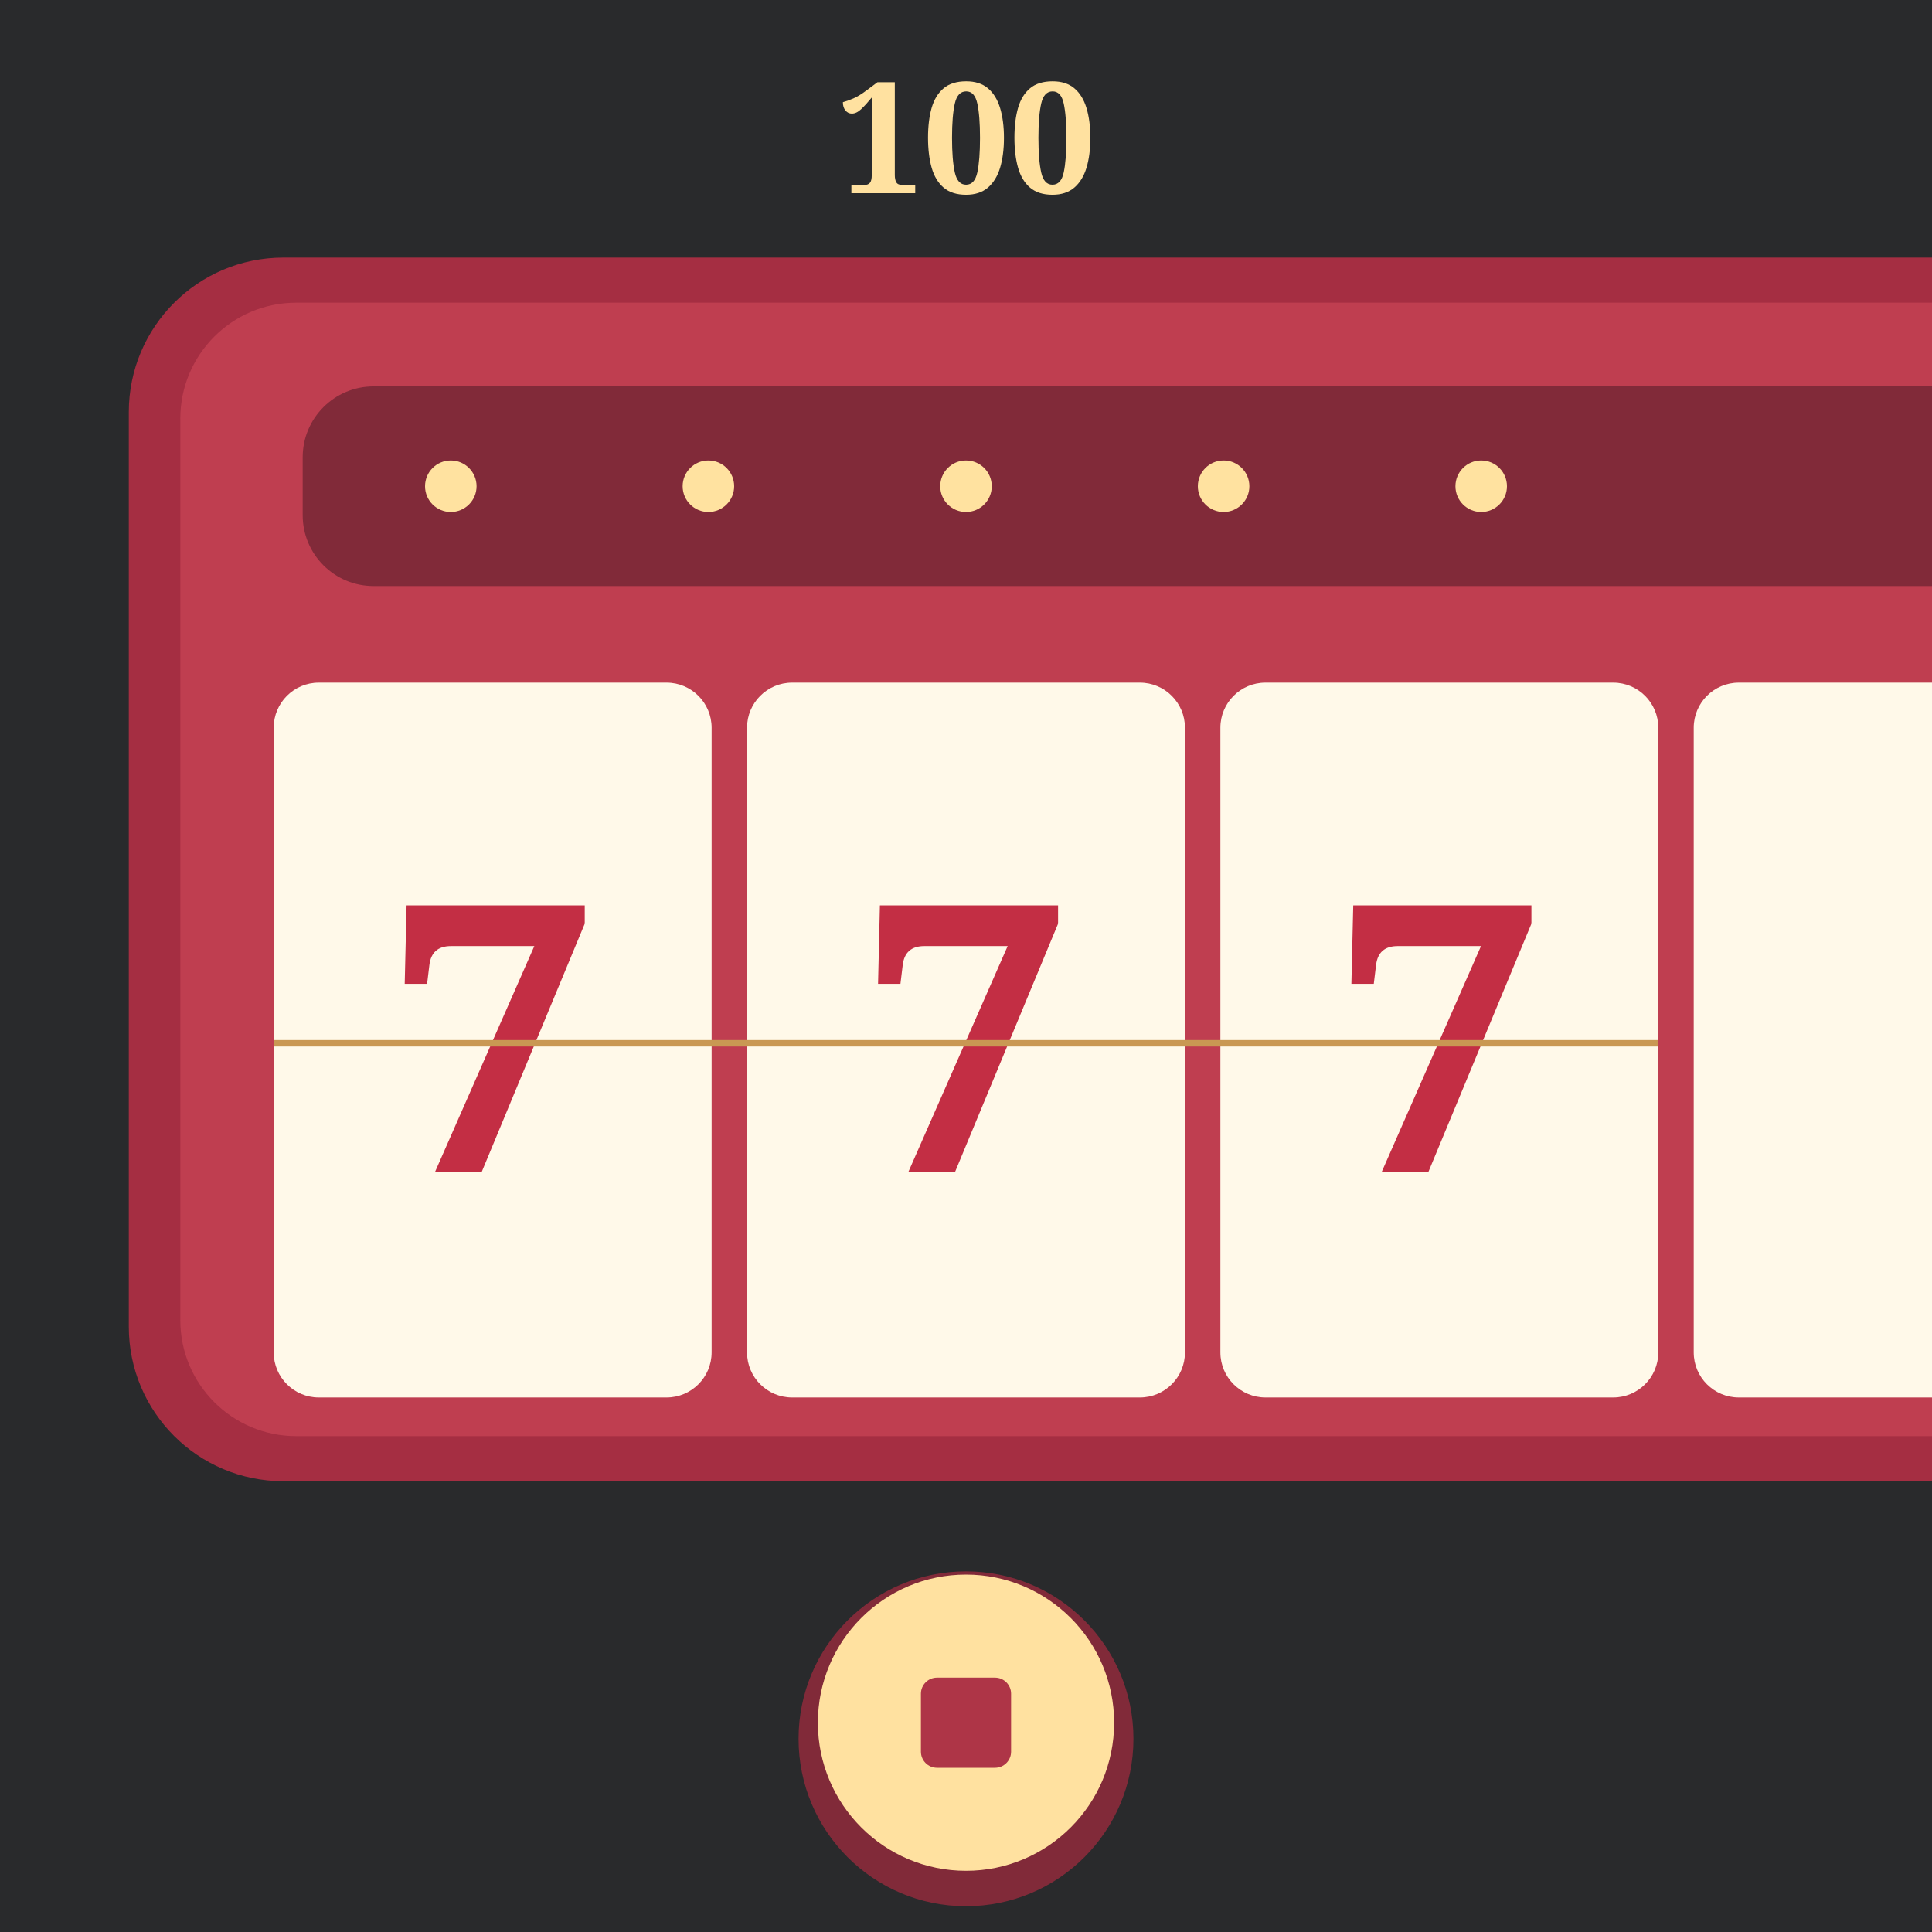
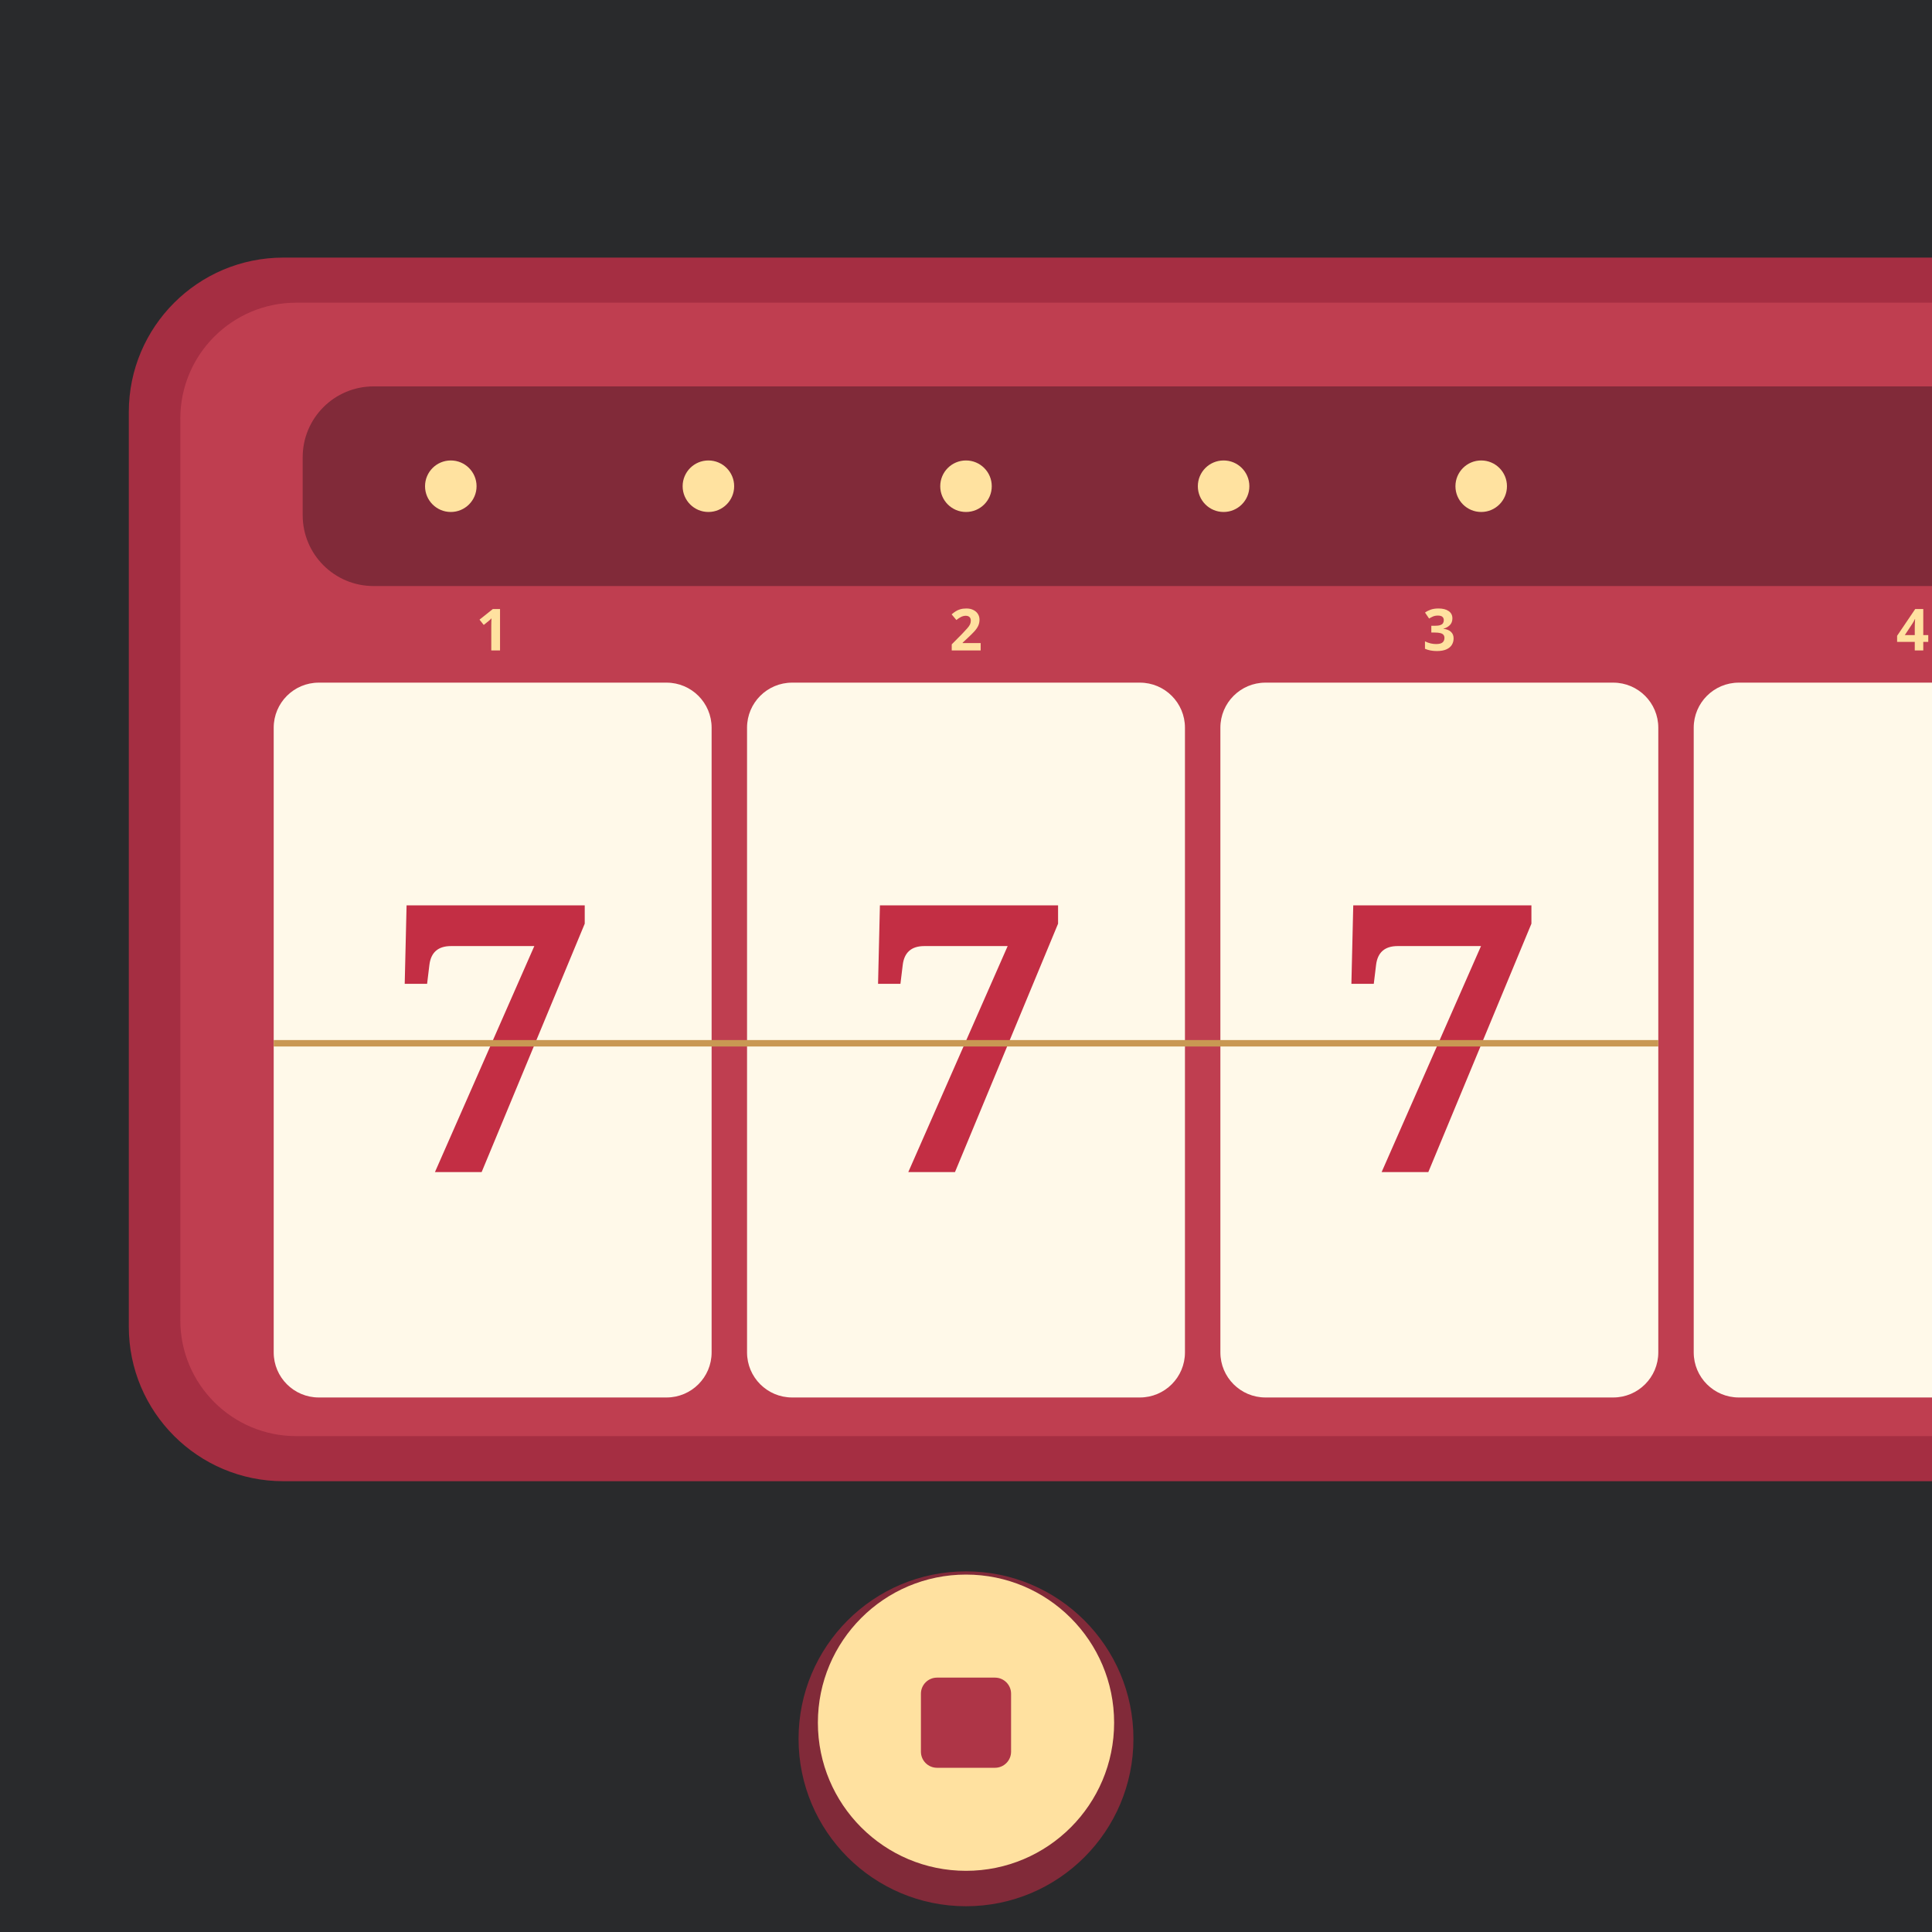
<svg xmlns="http://www.w3.org/2000/svg" width="600" height="600" viewBox="0 0 600 600">
  <rect width="600" height="600" fill="#292a2c" />
  <rect x="40" y="80" width="1500" height="380" rx="48" fill="#a52e42" />
  <rect x="56" y="94" width="1474" height="352" rx="36" fill="#bf3e50" />
  <rect x="94" y="120" width="1400" height="62" rx="22" fill="#812a39" />
  <g fill="#ffe2a0">
    <circle cx="140" cy="151" r="8" />
    <circle cx="220" cy="151" r="8" />
    <circle cx="300" cy="151" r="8" />
    <circle cx="380" cy="151" r="8" />
    <circle cx="460" cy="151" r="8" />
  </g>
  <g fill="#fff9e9">
    <rect x="85" y="212" width="136" height="222" rx="14" />
    <rect x="232" y="212" width="136" height="222" rx="14" />
    <rect x="379" y="212" width="136" height="222" rx="14" />
  </g>
  <g fill="#c32e44" font-family="Georgia" font-weight="bold" font-size="116" text-anchor="middle">
    <text x="153" y="364">7</text>
    <text x="300" y="364">7</text>
    <text x="447" y="364">7</text>
  </g>
  <path d="M85 324H515" stroke="#c99853" stroke-width="2" />
  <rect x="526" y="212" width="136" height="222" rx="14" fill="#fff9e9" />
  <circle cx="300" cy="540" r="52" fill="#812a39" />
  <circle cx="300" cy="535" r="46" fill="#ffe1a0" />
  <rect x="286" y="521" width="28" height="28" rx="5" fill="#ae3547" />
-   <text x="300" y="60" fill="#ffe1a0" font-family="Georgia" font-size="48" font-weight="bold" text-anchor="middle">100</text>
+   <g fill="#ffe1a0" font-family="sans-serif" font-size="18" font-weight="bold" text-anchor="middle">
+     <text x="153" y="202">1</text>
+     <text x="300" y="202">2</text>
+     <text x="447" y="202">3</text>
+     <text x="594" y="202">4</text>
+   </g>
</svg>
